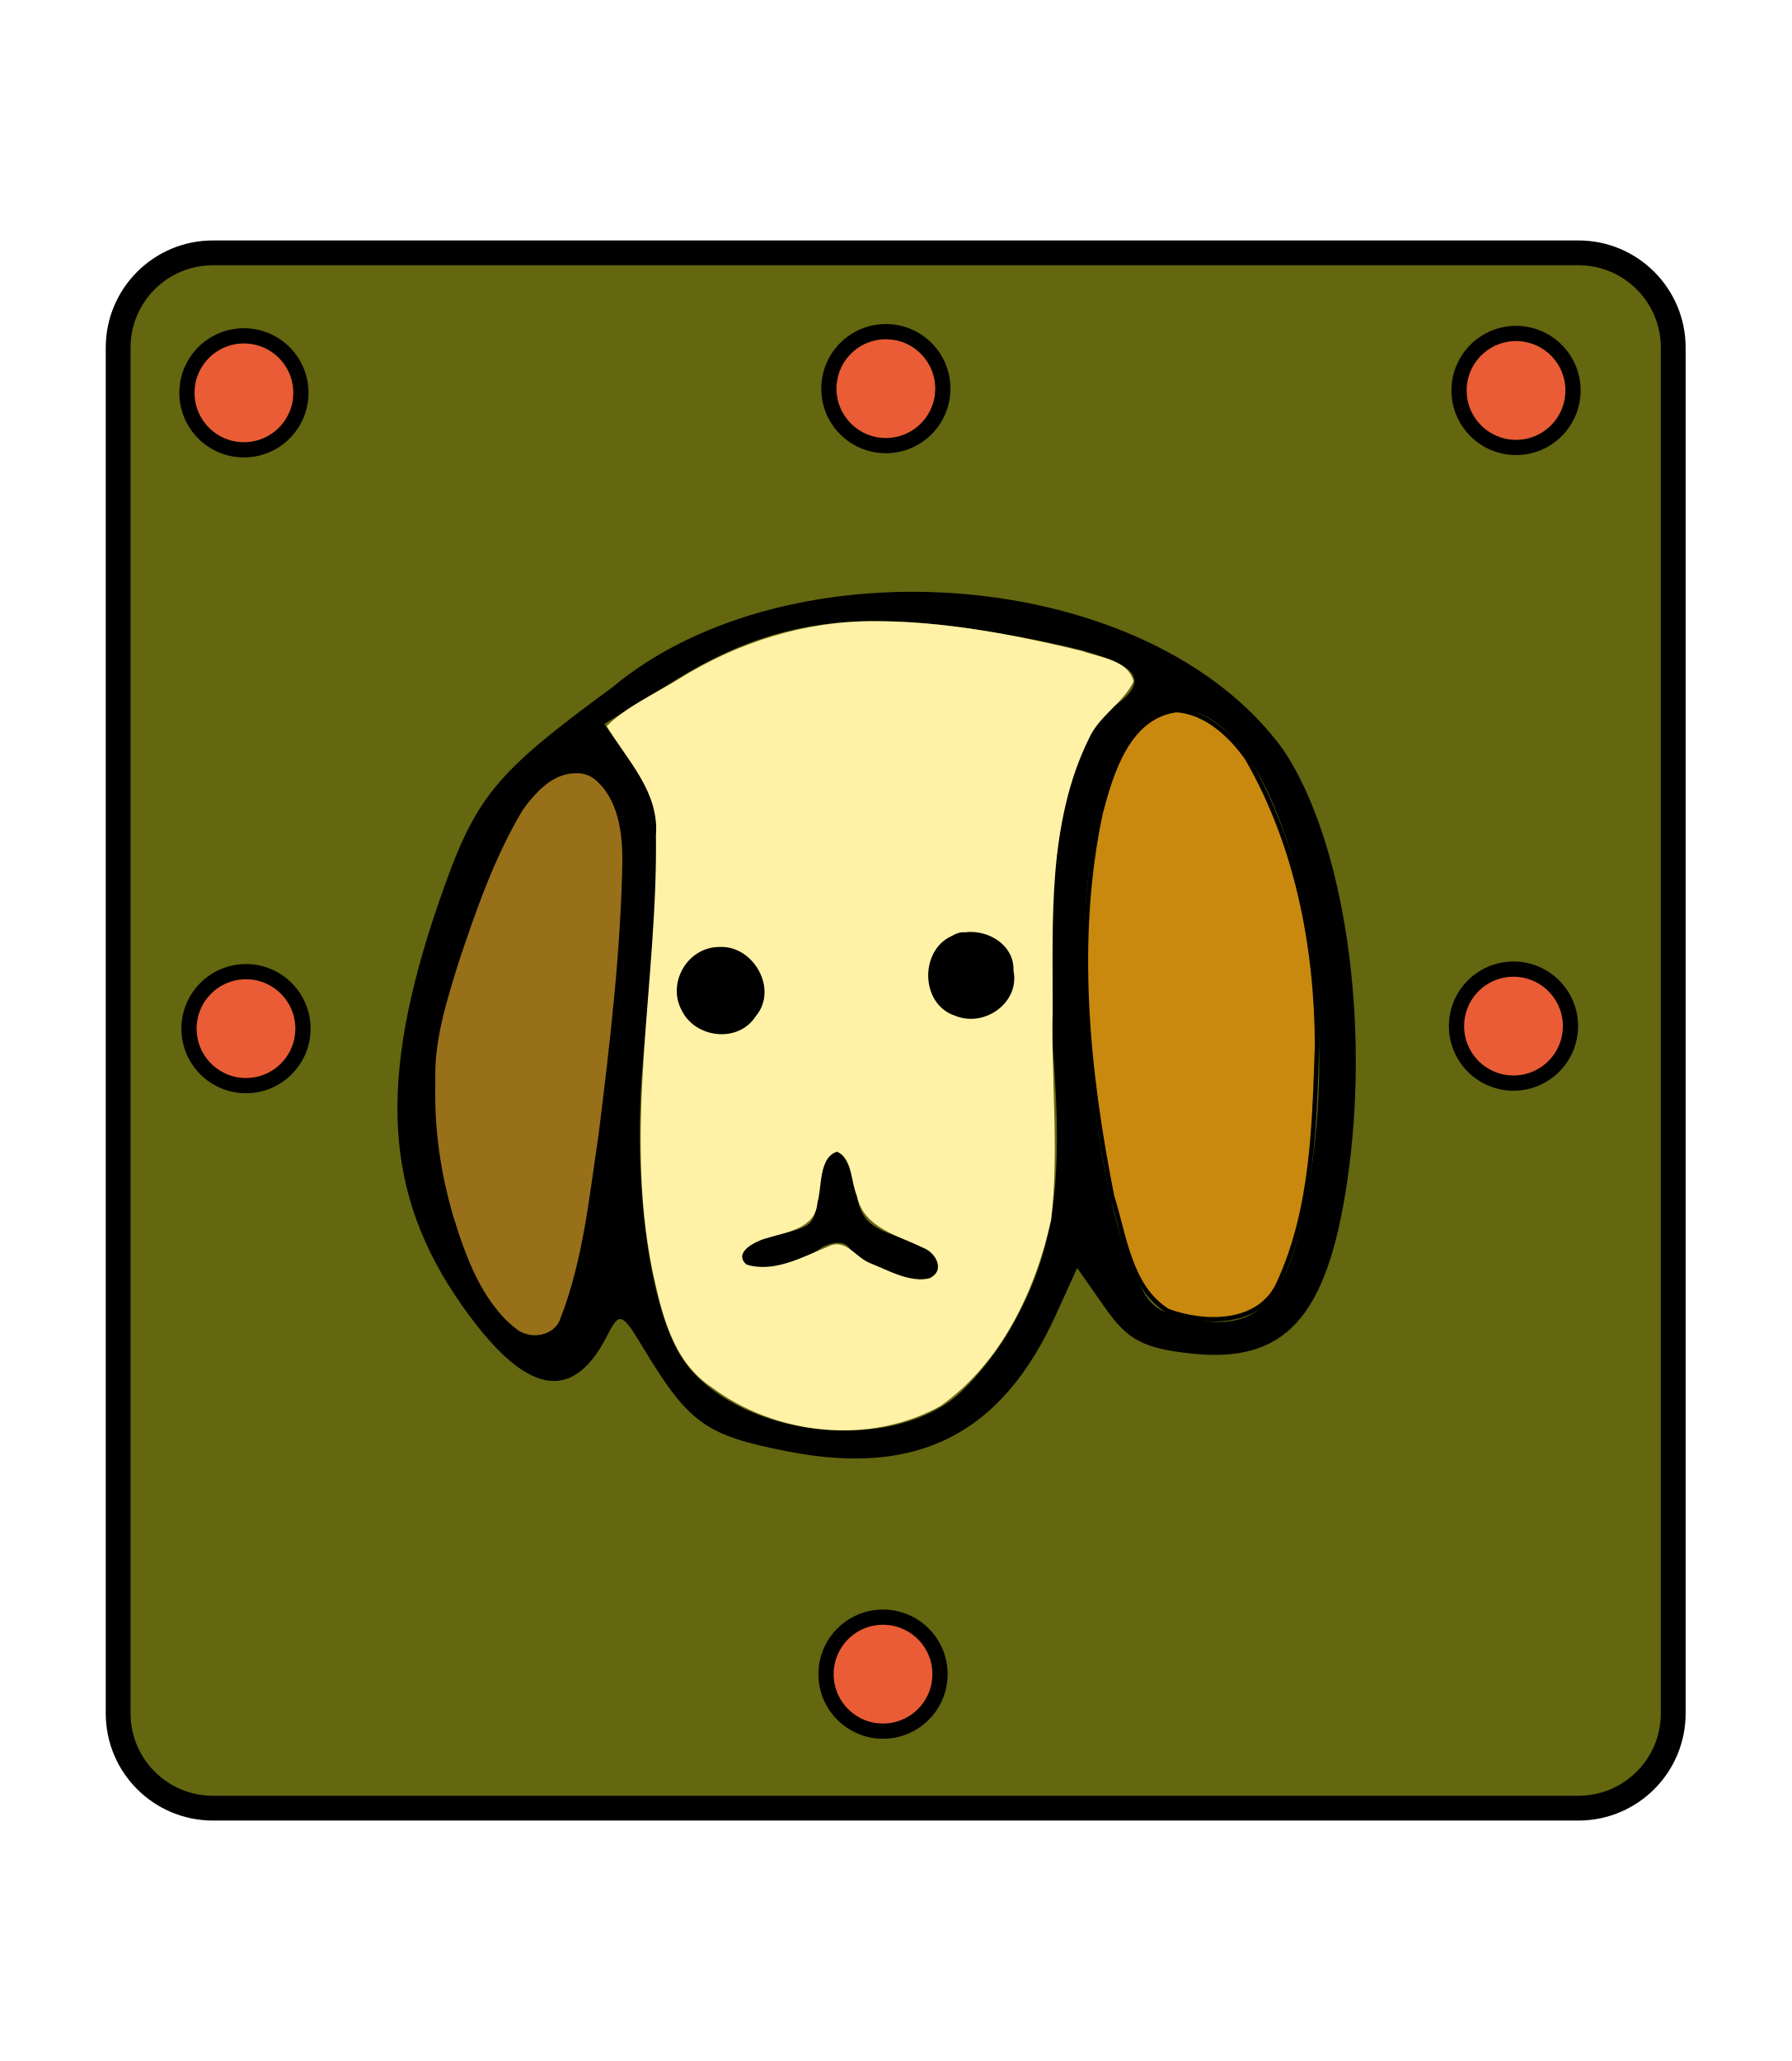
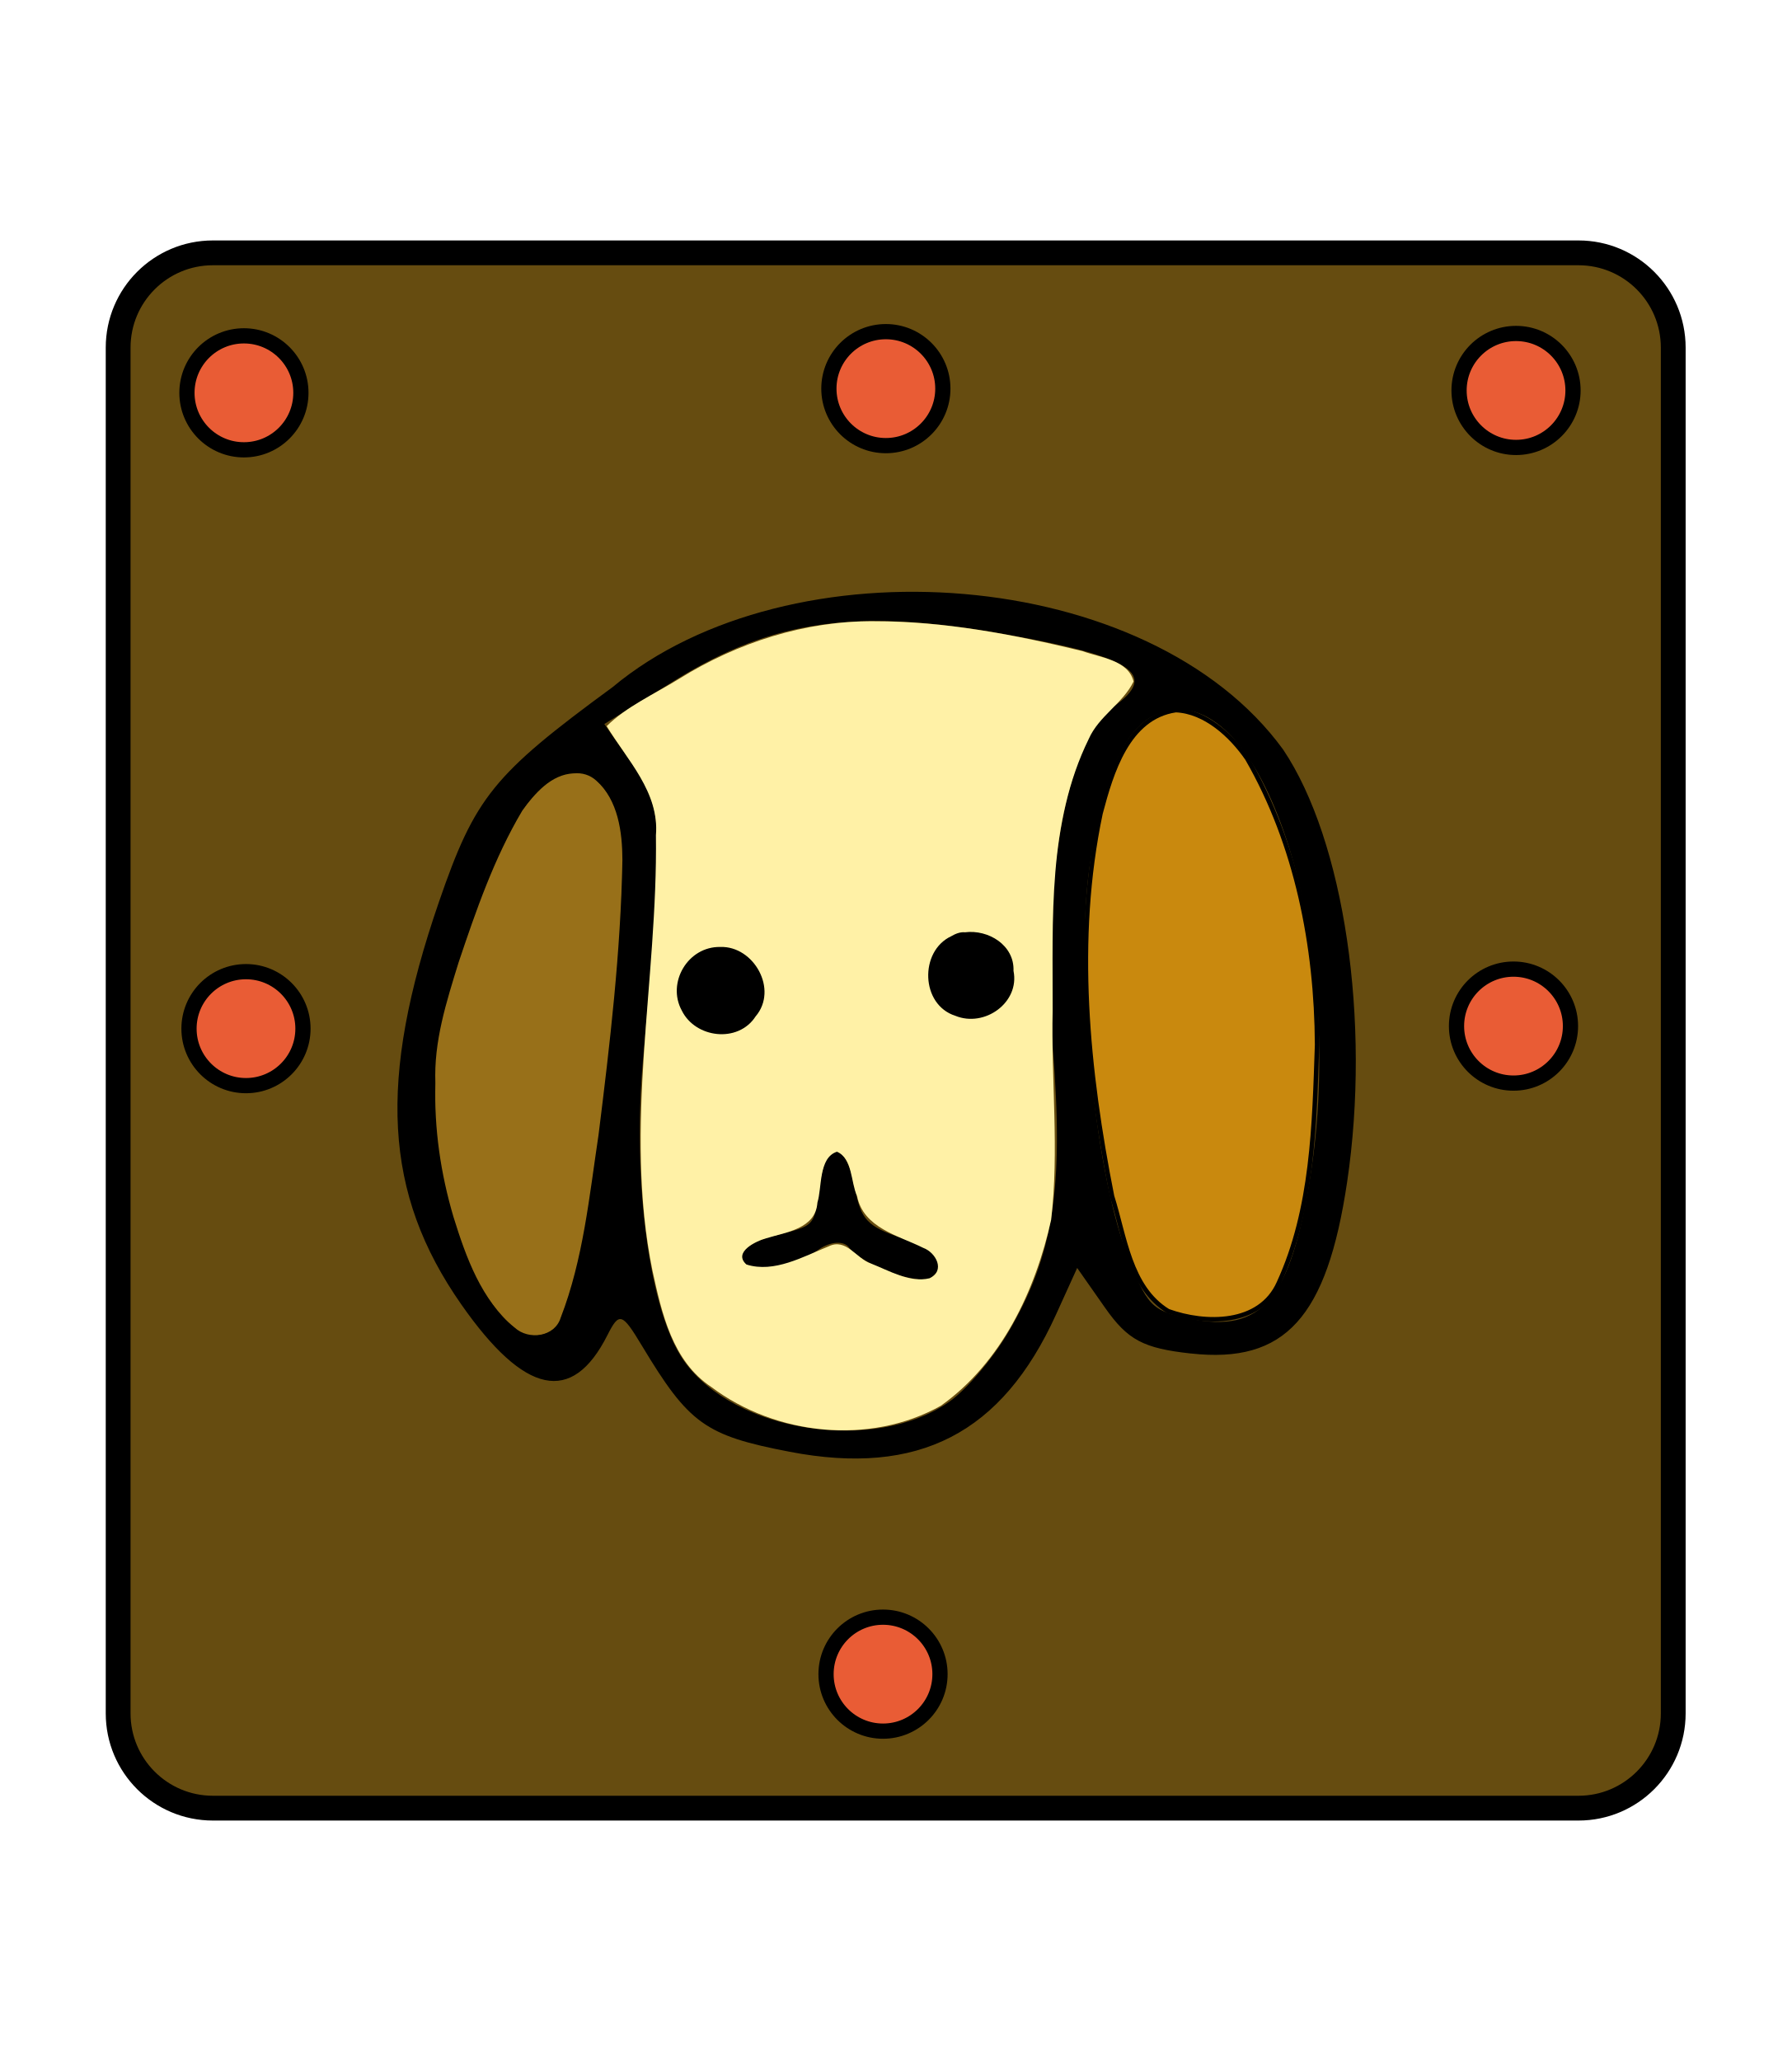
<svg xmlns="http://www.w3.org/2000/svg" id="svg4905" version="1.1" height="60" width="52.157">
  <defs id="defs4909" />
  <filter id="drop-shadow">
    <feGaussianBlur id="feGaussianBlur4880" stdDeviation="2" result="blur" in="SourceAlpha" />
    <feOffset id="feOffset4882" dy="2" dx="2" result="offsetBlur" />
    <feBlend id="feBlend4884" mode="normal" in2="offsetBlur" in="SourceGraphic" />
  </filter>
-   <rect ry="2.759" y="7.361" x="3.44" height="45.278" width="45.278" id="rect5497" style="opacity:1;fill:#646610;fill-opacity:1;stroke:#000000;stroke-width:0.722;stroke-linecap:square;stroke-linejoin:miter;stroke-miterlimit:4;stroke-dasharray:none;stroke-opacity:1;paint-order:fill markers stroke" />
+   <rect ry="2.759" y="7.361" x="3.44" height="45.278" width="45.278" id="rect5497" style="opacity:1;fill:#664c10;fill-opacity:1;stroke:#000000;stroke-width:0.722;stroke-linecap:square;stroke-linejoin:miter;stroke-miterlimit:4;stroke-dasharray:none;stroke-opacity:1;paint-order:fill markers stroke" />
  <circle r="1.659" cy="11.436" cx="7.102" id="path5973" style="opacity:1;fill:#e95c35;fill-opacity:1;stroke:#000000;stroke-width:0.443;stroke-linecap:square;stroke-linejoin:miter;stroke-miterlimit:4;stroke-dasharray:none;stroke-opacity:1;paint-order:fill markers stroke" />
  <circle r="1.659" cy="11.314" cx="25.793" id="path5973-1" style="opacity:1;fill:#e95c35;fill-opacity:1;stroke:#000000;stroke-width:0.443;stroke-linecap:square;stroke-linejoin:miter;stroke-miterlimit:4;stroke-dasharray:none;stroke-opacity:1;paint-order:fill markers stroke" />
  <circle r="1.659" cy="11.367" cx="44.141" id="path5973-1-8" style="opacity:1;fill:#e95c35;fill-opacity:1;stroke:#000000;stroke-width:0.443;stroke-linecap:square;stroke-linejoin:miter;stroke-miterlimit:4;stroke-dasharray:none;stroke-opacity:1;paint-order:fill markers stroke" />
  <circle r="1.659" cy="29.946" cx="7.162" id="path5973-1-7" style="opacity:1;fill:#e95c35;fill-opacity:1;stroke:#000000;stroke-width:0.443;stroke-linecap:square;stroke-linejoin:miter;stroke-miterlimit:4;stroke-dasharray:none;stroke-opacity:1;paint-order:fill markers stroke" />
  <circle r="1.659" cy="29.872" cx="44.067" id="path5973-1-9" style="opacity:1;fill:#e95c35;fill-opacity:1;stroke:#000000;stroke-width:0.443;stroke-linecap:square;stroke-linejoin:miter;stroke-miterlimit:4;stroke-dasharray:none;stroke-opacity:1;paint-order:fill markers stroke" />
  <circle r="1.659" cy="48.738" cx="25.71" id="path5973-1-0" style="opacity:1;fill:#e95c35;fill-opacity:1;stroke:#000000;stroke-width:0.443;stroke-linecap:square;stroke-linejoin:miter;stroke-miterlimit:4;stroke-dasharray:none;stroke-opacity:1;paint-order:fill markers stroke" />
  <g transform="matrix(1.032529,0,0,1.032529,135.0908,-278.0885)" id="g13408">
    <g id="g12579" transform="translate(4.611309,-17.29241)">
      <path style="fill:#000000;stroke-width:0.353" d="m -101.857,324.783 c -1.354,-0.148 -1.79,-0.381 -2.432,-1.297 l -0.782,-1.116 -0.596,1.312 c -1.524,3.356 -3.879,4.569 -7.51,3.871 -2.386,-0.459 -2.842,-0.786 -4.171,-2.996 -0.558,-0.927 -0.637,-0.951 -0.972,-0.288 -0.995,1.968 -2.334,1.684 -4.122,-0.876 -2.182,-3.124 -2.359,-6.314 -0.628,-11.339 1.021,-2.963 1.528,-3.59 4.896,-6.059 4.995,-4.166 15.142,-3.426 18.911,1.759 1.723,2.563 2.478,7.666 1.804,12.194 -0.569,3.824 -1.752,5.124 -4.398,4.834 z m 3.361,-5.003 c 1.004,-6.27 -1.13,-13.477 -3.891,-13.144 -1.183,0.143 -1.909,1.515 -2.333,4.411 -0.417,2.843 0.122,8.499 1.037,10.882 0.585,1.523 0.7,1.644 1.788,1.87 2.03,0.423 2.843,-0.539 3.4,-4.019 z m -8.525,4.417 c 1.286,-2.186 1.579,-4.06 1.261,-8.058 -0.357,-4.493 0.382,-8.66 1.701,-9.585 1.315,-0.922 0.572,-1.416 -3.1,-2.062 -4.123,-0.725 -6.496,-0.393 -9.217,1.288 l -2.029,1.254 0.815,1.162 c 0.855,1.22 0.871,1.698 0.277,8.294 -0.311,3.452 0.185,7.118 1.149,8.493 1.417,2.022 5.38,2.635 7.489,1.157 0.477,-0.334 1.221,-1.209 1.653,-1.944 z m -3.322,-1.702 c -0.495,-0.18 -1.016,-0.493 -1.158,-0.696 -0.142,-0.203 -0.527,-0.181 -0.855,0.049 -0.797,0.558 -2.15,0.7 -2.178,0.229 -0.013,-0.226 0.351,-0.472 0.904,-0.612 1.197,-0.303 1.131,-0.23 1.299,-1.434 0.182,-1.306 0.746,-1.251 0.996,0.098 0.163,0.877 0.349,1.074 1.318,1.399 1.049,0.351 1.336,0.76 0.798,1.137 -0.123,0.086 -0.629,0.01 -1.124,-0.17 z m -8.552,-1.772 c 0.524,-3.327 0.958,-7.646 0.983,-9.761 0.028,-2.417 -1.26,-3.299 -2.584,-1.77 -0.684,0.79 -2.085,4.382 -2.506,6.425 -0.78,3.786 1.405,9.692 3.136,8.479 0.272,-0.191 0.709,-1.708 0.971,-3.373 z" id="path12478" />
      <g style="fill:#000000" id="g12503">
        <circle style="opacity:1;fill:#000000;fill-opacity:1;stroke:none;stroke-width:0.25;stroke-linecap:square;stroke-linejoin:miter;stroke-miterlimit:4;stroke-dasharray:none;stroke-opacity:1;paint-order:fill markers stroke" id="path12484" cx="-108.062" cy="314.111" r="1.252" />
        <circle style="opacity:1;fill:#000000;fill-opacity:1;stroke:none;stroke-width:0.25;stroke-linecap:square;stroke-linejoin:miter;stroke-miterlimit:4;stroke-dasharray:none;stroke-opacity:1;paint-order:fill markers stroke" id="path12484-0" cx="-115.125" cy="314.55" r="1.252" />
      </g>
    </g>
    <path style="opacity:1;fill:#987019;fill-opacity:1;stroke:none;stroke-width:0.167;stroke-linecap:square;stroke-linejoin:miter;stroke-miterlimit:4;stroke-dasharray:none;stroke-opacity:1;paint-order:fill markers stroke" d="m -239.122,89.859 c -2.414,0.097 -4.165,2.157 -5.481,3.976 -3.002,5.043 -4.93,10.641 -6.792,16.182 -1.287,4.172 -2.662,8.436 -2.465,12.86 -0.149,4.828 0.559,9.643 1.93,14.268 1.331,4.271 2.953,8.838 6.519,11.774 1.467,1.37 4.285,0.996 4.904,-1.065 2.404,-6.218 3.044,-12.926 4.03,-19.47 1.217,-9.727 2.367,-19.493 2.544,-29.303 -0.01,-2.961 -0.449,-6.366 -2.784,-8.449 -0.668,-0.61 -1.508,-0.86 -2.405,-0.772 z" id="path12589" transform="matrix(0.2645833,0,0,0.2645833,-51.38914,267.3577)" />
    <path style="opacity:1;fill:#fff1a6;fill-opacity:1;stroke:none;stroke-width:0.334;stroke-linecap:square;stroke-linejoin:miter;stroke-miterlimit:4;stroke-dasharray:none;stroke-opacity:1;paint-order:fill markers stroke" d="m -207.111,73.645 c -7.369,-0.045 -14.575,2.271 -20.801,6.15 -2.579,1.595 -5.601,2.944 -7.695,5.031 2.183,3.603 5.631,7.074 5.247,11.622 0.207,15.432 -3.489,31.052 -0.369,46.401 0.995,4.545 2.121,9.653 6.278,12.402 6.852,5.158 16.896,6.23 24.45,2.001 6.461,-4.58 10.086,-12.263 11.762,-19.82 0.868,-7.392 -0.005,-14.873 0.161,-22.298 0.029,-9.72 -0.544,-19.996 3.852,-28.953 1.068,-2.428 3.643,-3.784 4.771,-6.111 -0.558,-2.304 -3.566,-2.541 -5.455,-3.245 -7.263,-1.756 -14.703,-3.189 -22.202,-3.179 z m 9.692,33.148 c 2.478,-0.316 5.278,1.362 5.169,4.11 0.688,3.379 -3.09,6.073 -6.206,4.785 -3.689,-1.163 -3.846,-6.881 -0.432,-8.475 0.444,-0.259 0.941,-0.469 1.468,-0.42 z m -26.079,1.563 c 3.573,-0.12 6.207,4.546 3.761,7.4 -1.854,2.881 -6.421,2.331 -7.87,-0.632 -1.611,-2.945 0.638,-6.834 4.109,-6.768 z m 12.433,21.821 c 1.685,0.724 1.458,3.259 2.139,4.716 0.679,3.417 4.411,4.207 7.051,5.528 1.359,0.492 2.395,2.442 0.679,3.239 -2.098,0.515 -4.316,-0.816 -6.254,-1.573 -1.578,-0.526 -2.617,-2.764 -4.526,-1.816 -2.722,1.097 -5.782,2.854 -8.737,1.925 -1.464,-1.31 1.006,-2.505 2.094,-2.79 2.083,-0.651 5.295,-1.006 5.468,-3.81 0.506,-1.575 0.104,-4.782 2.086,-5.419 z" id="path12591" transform="matrix(0.2645833,0,0,0.2645833,-51.38914,267.3577)" />
    <path style="opacity:1;fill:#c9890e;fill-opacity:1;stroke:#000000;stroke-width:0.472;stroke-linecap:square;stroke-linejoin:miter;stroke-miterlimit:4;stroke-dasharray:none;stroke-opacity:1;paint-order:fill markers stroke" d="m -174.95,83.121 c -5.14,0.758 -6.875,6.665 -8.022,10.992 -2.84,13.444 -1.424,27.455 1.227,40.812 1.342,4.202 1.864,9.726 5.976,12.235 3.962,1.44 9.791,1.501 11.795,-3.006 3.627,-7.878 3.784,-16.853 4.077,-25.381 -0.053,-10.512 -2.162,-21.321 -7.449,-30.495 -1.703,-2.464 -4.466,-5.02 -7.604,-5.157 z" id="path12595" transform="matrix(0.2645833,0,0,0.2645833,-51.38914,267.3577)" />
  </g>
</svg>
